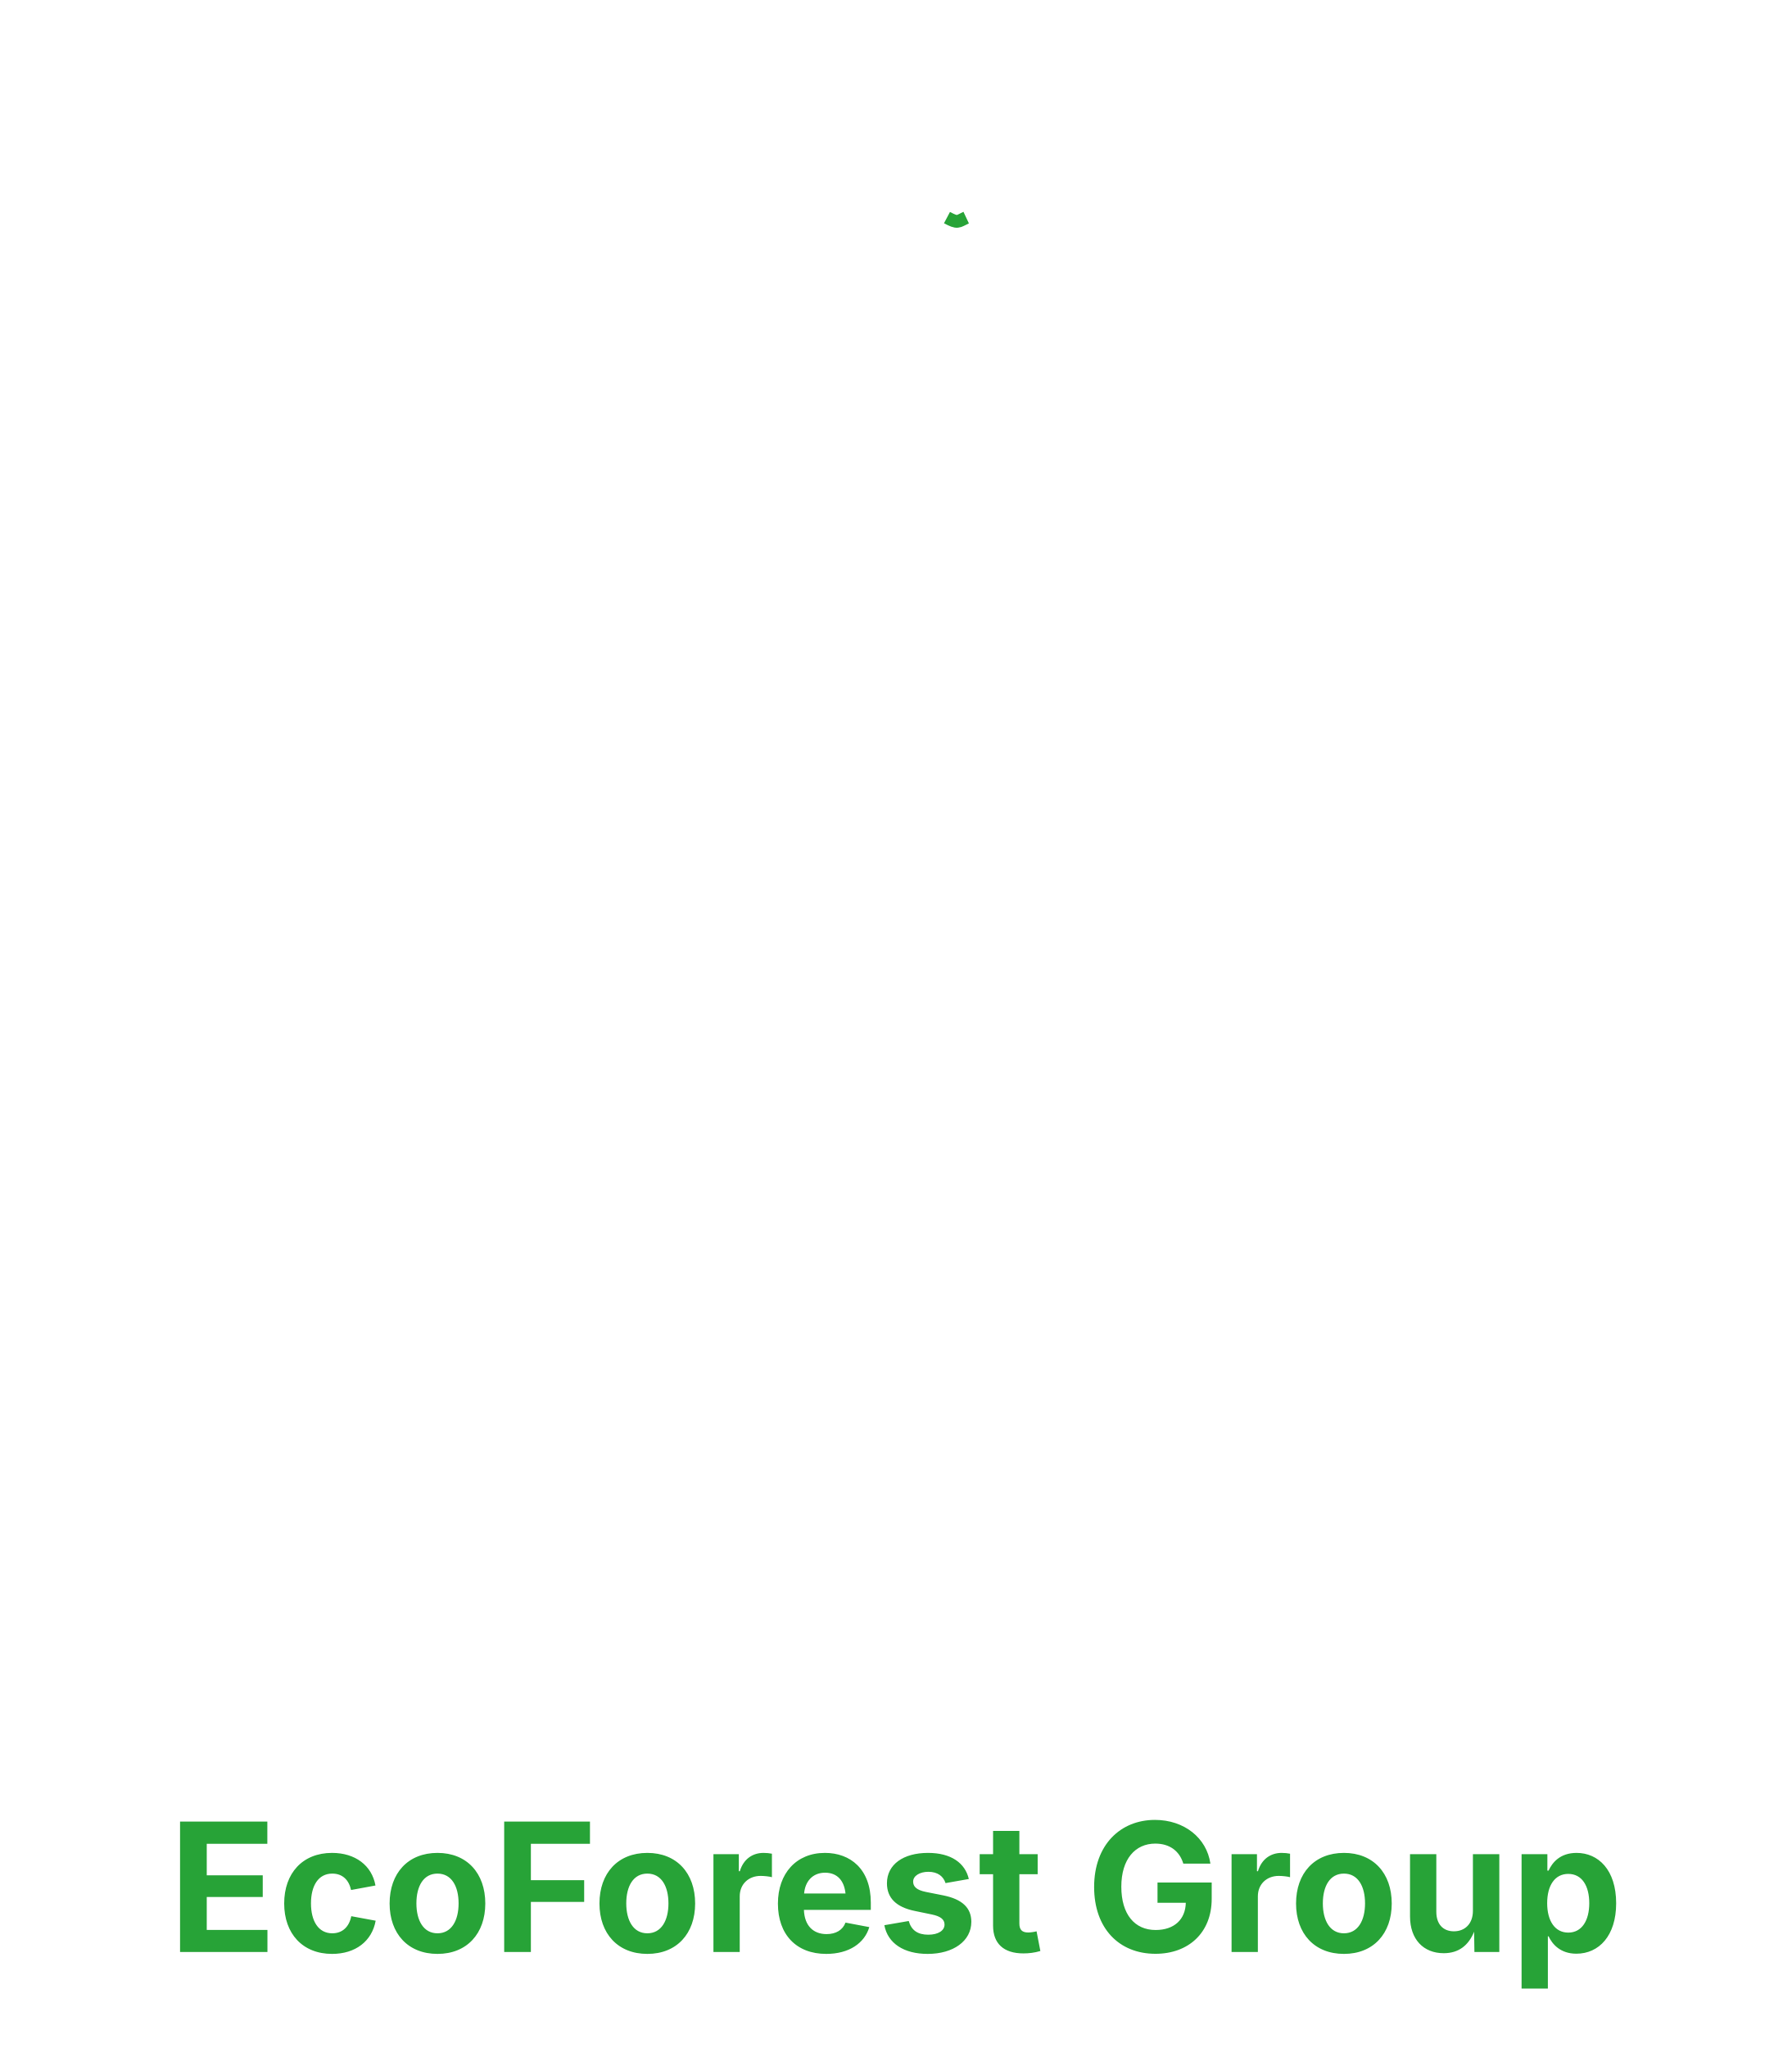
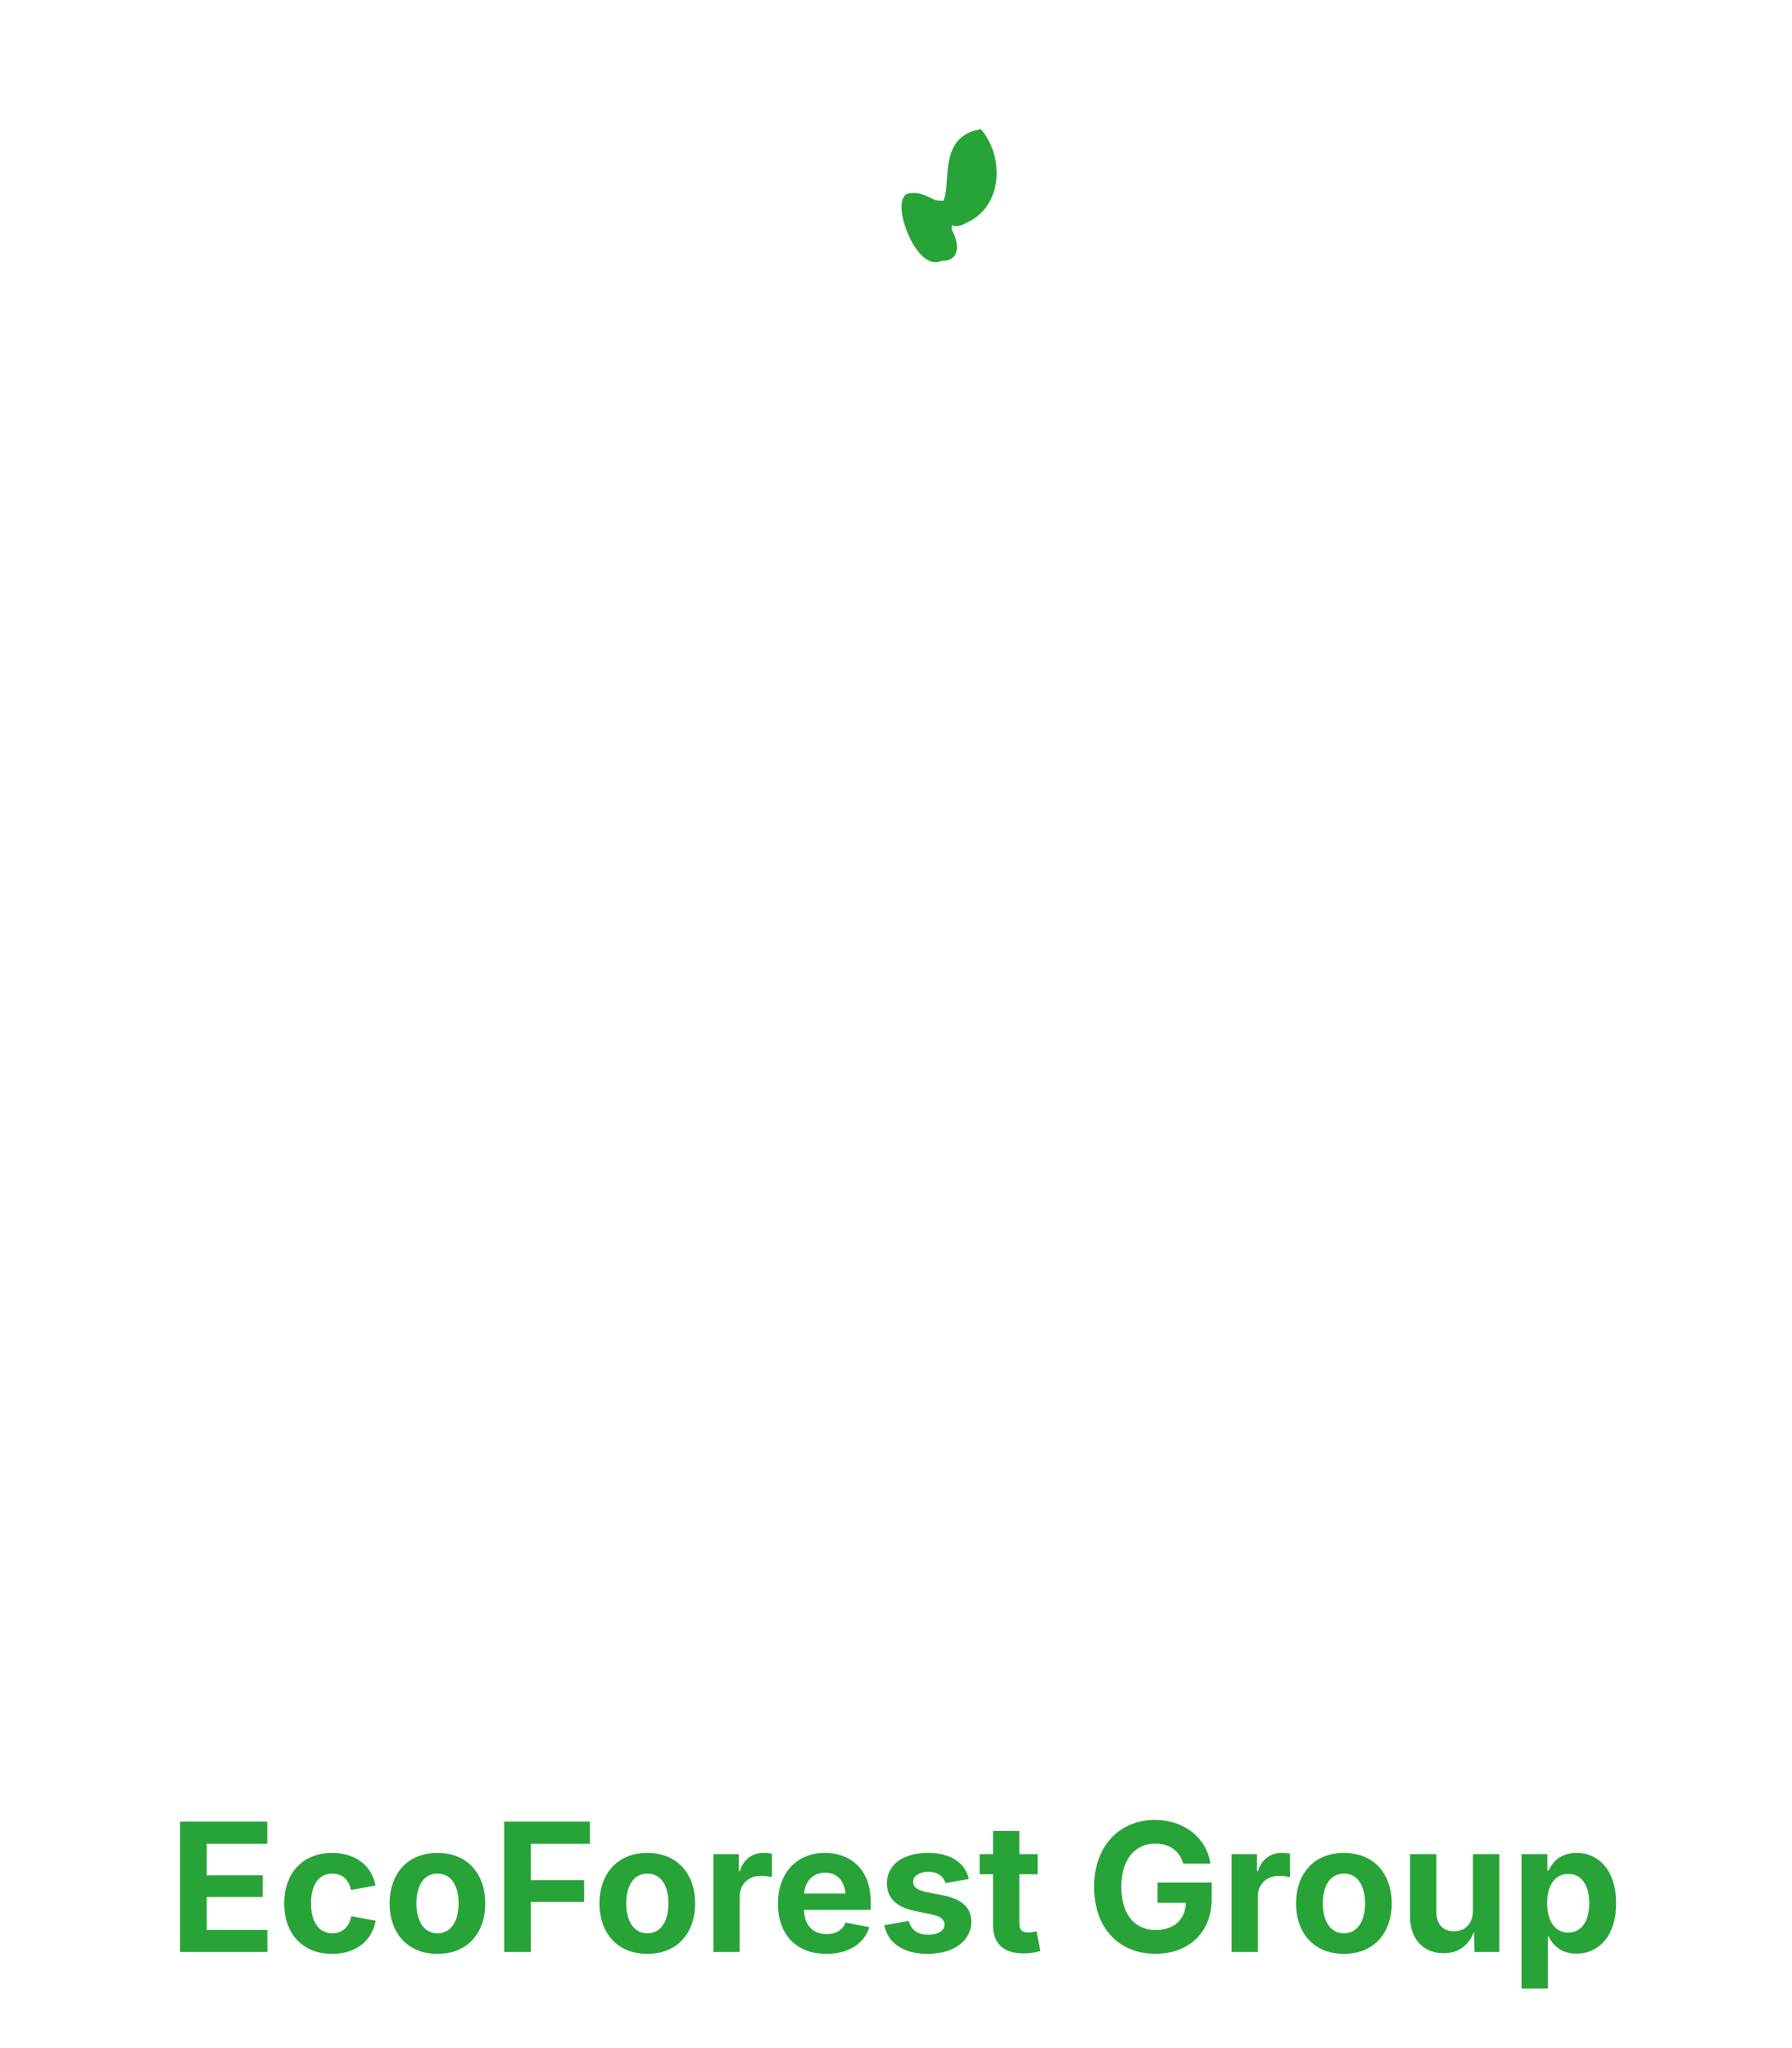
<svg xmlns="http://www.w3.org/2000/svg" viewBox="0 0 276 320" width="140" height="160">
-   <g fill="none" stroke="#27a337" stroke-width="2">
-     <path d="M 149.00 34.00 C 147.64 34.64 147.72 34.91 146.00 34.00 ..." />
+   <g fill="#27a337" stroke="#27a337" stroke-width="1.5">
+     <path d="M 149.00 34.00 C 147.64 34.64 147.72 34.91 146.00 34.00 C 146.17 34.44 145.98 35.50 146.00 36.00 C 147.16 38.32 147.30 40.18 145.00 40.00 C 142.15 41.73 138.48 32.87 140.00 31.00 C 141.56 30.59 142.69 31.46 144.00 32.00 C 144.46 32.13 146.45 32.17 146.00 32.00 C 147.61 28.82 145.31 22.20 151.00 21.00 C 154.03 24.87 153.85 31.65 149.00 34.00 Z" />
  </g>
  <text x="138" y="305" text-anchor="middle" font-family="Inter, Arial, sans-serif" font-size="28" fill="#27a337" font-weight="bold">EcoForest Group</text>
</svg>
